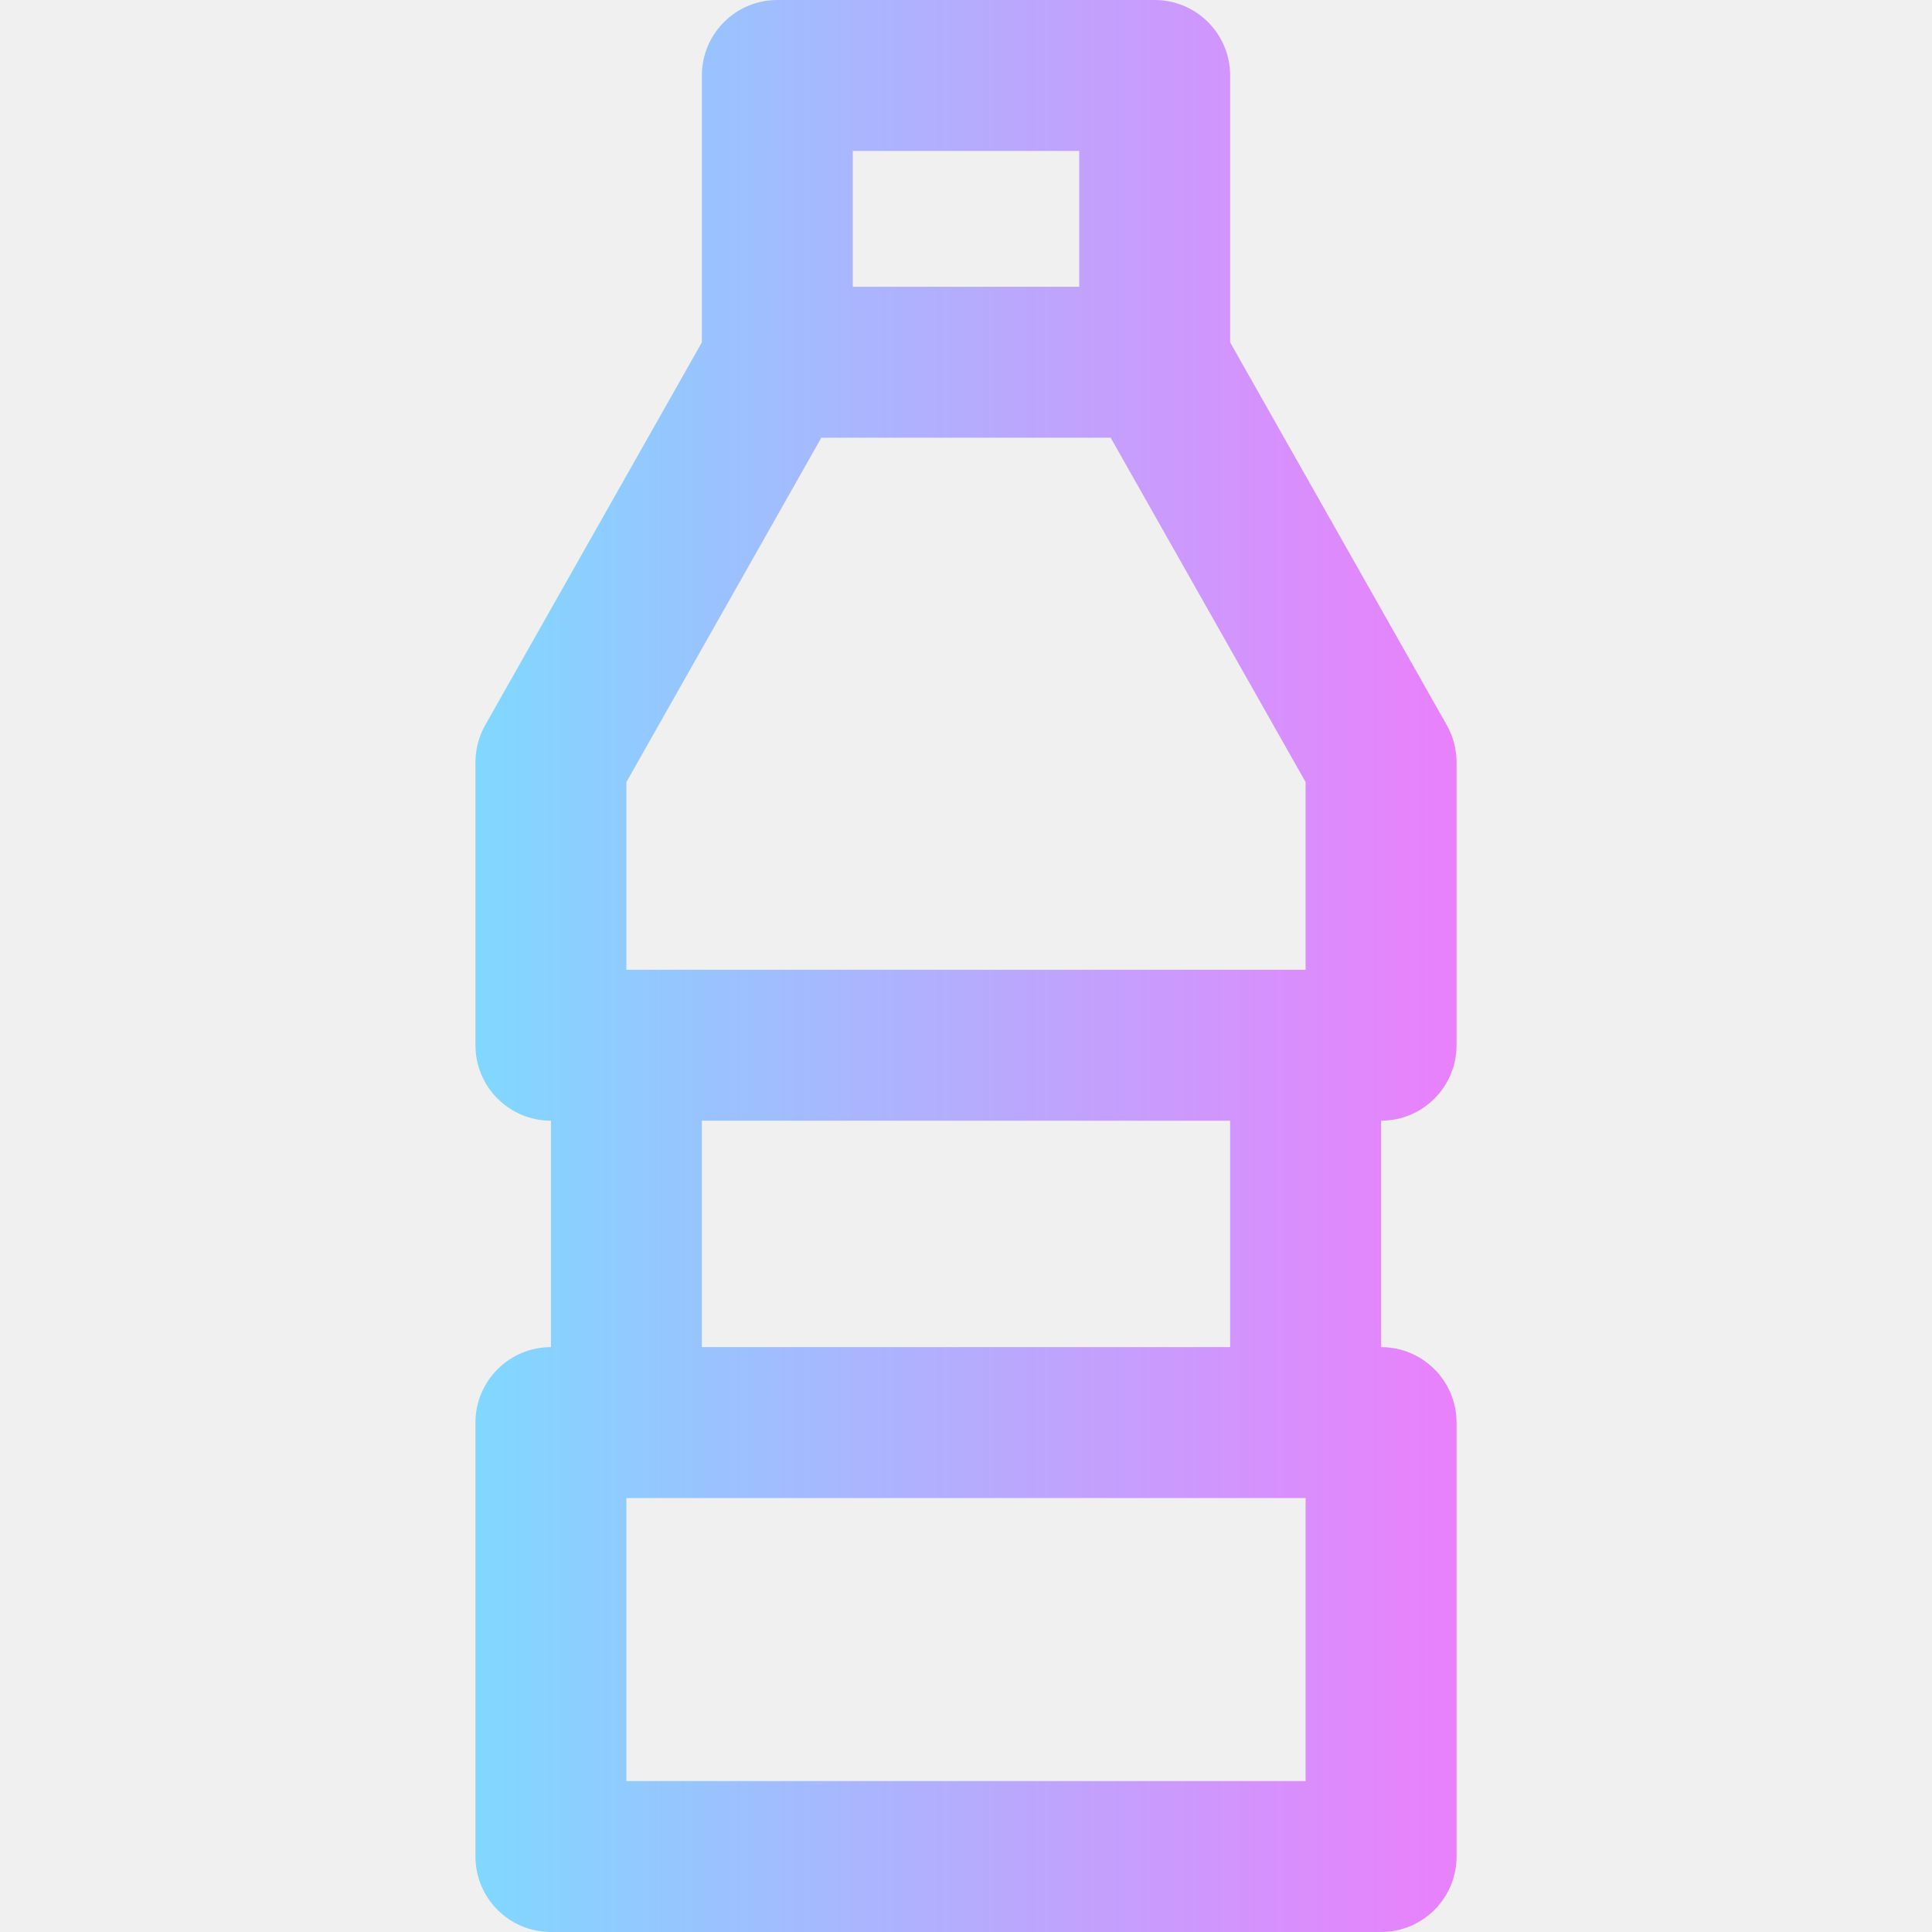
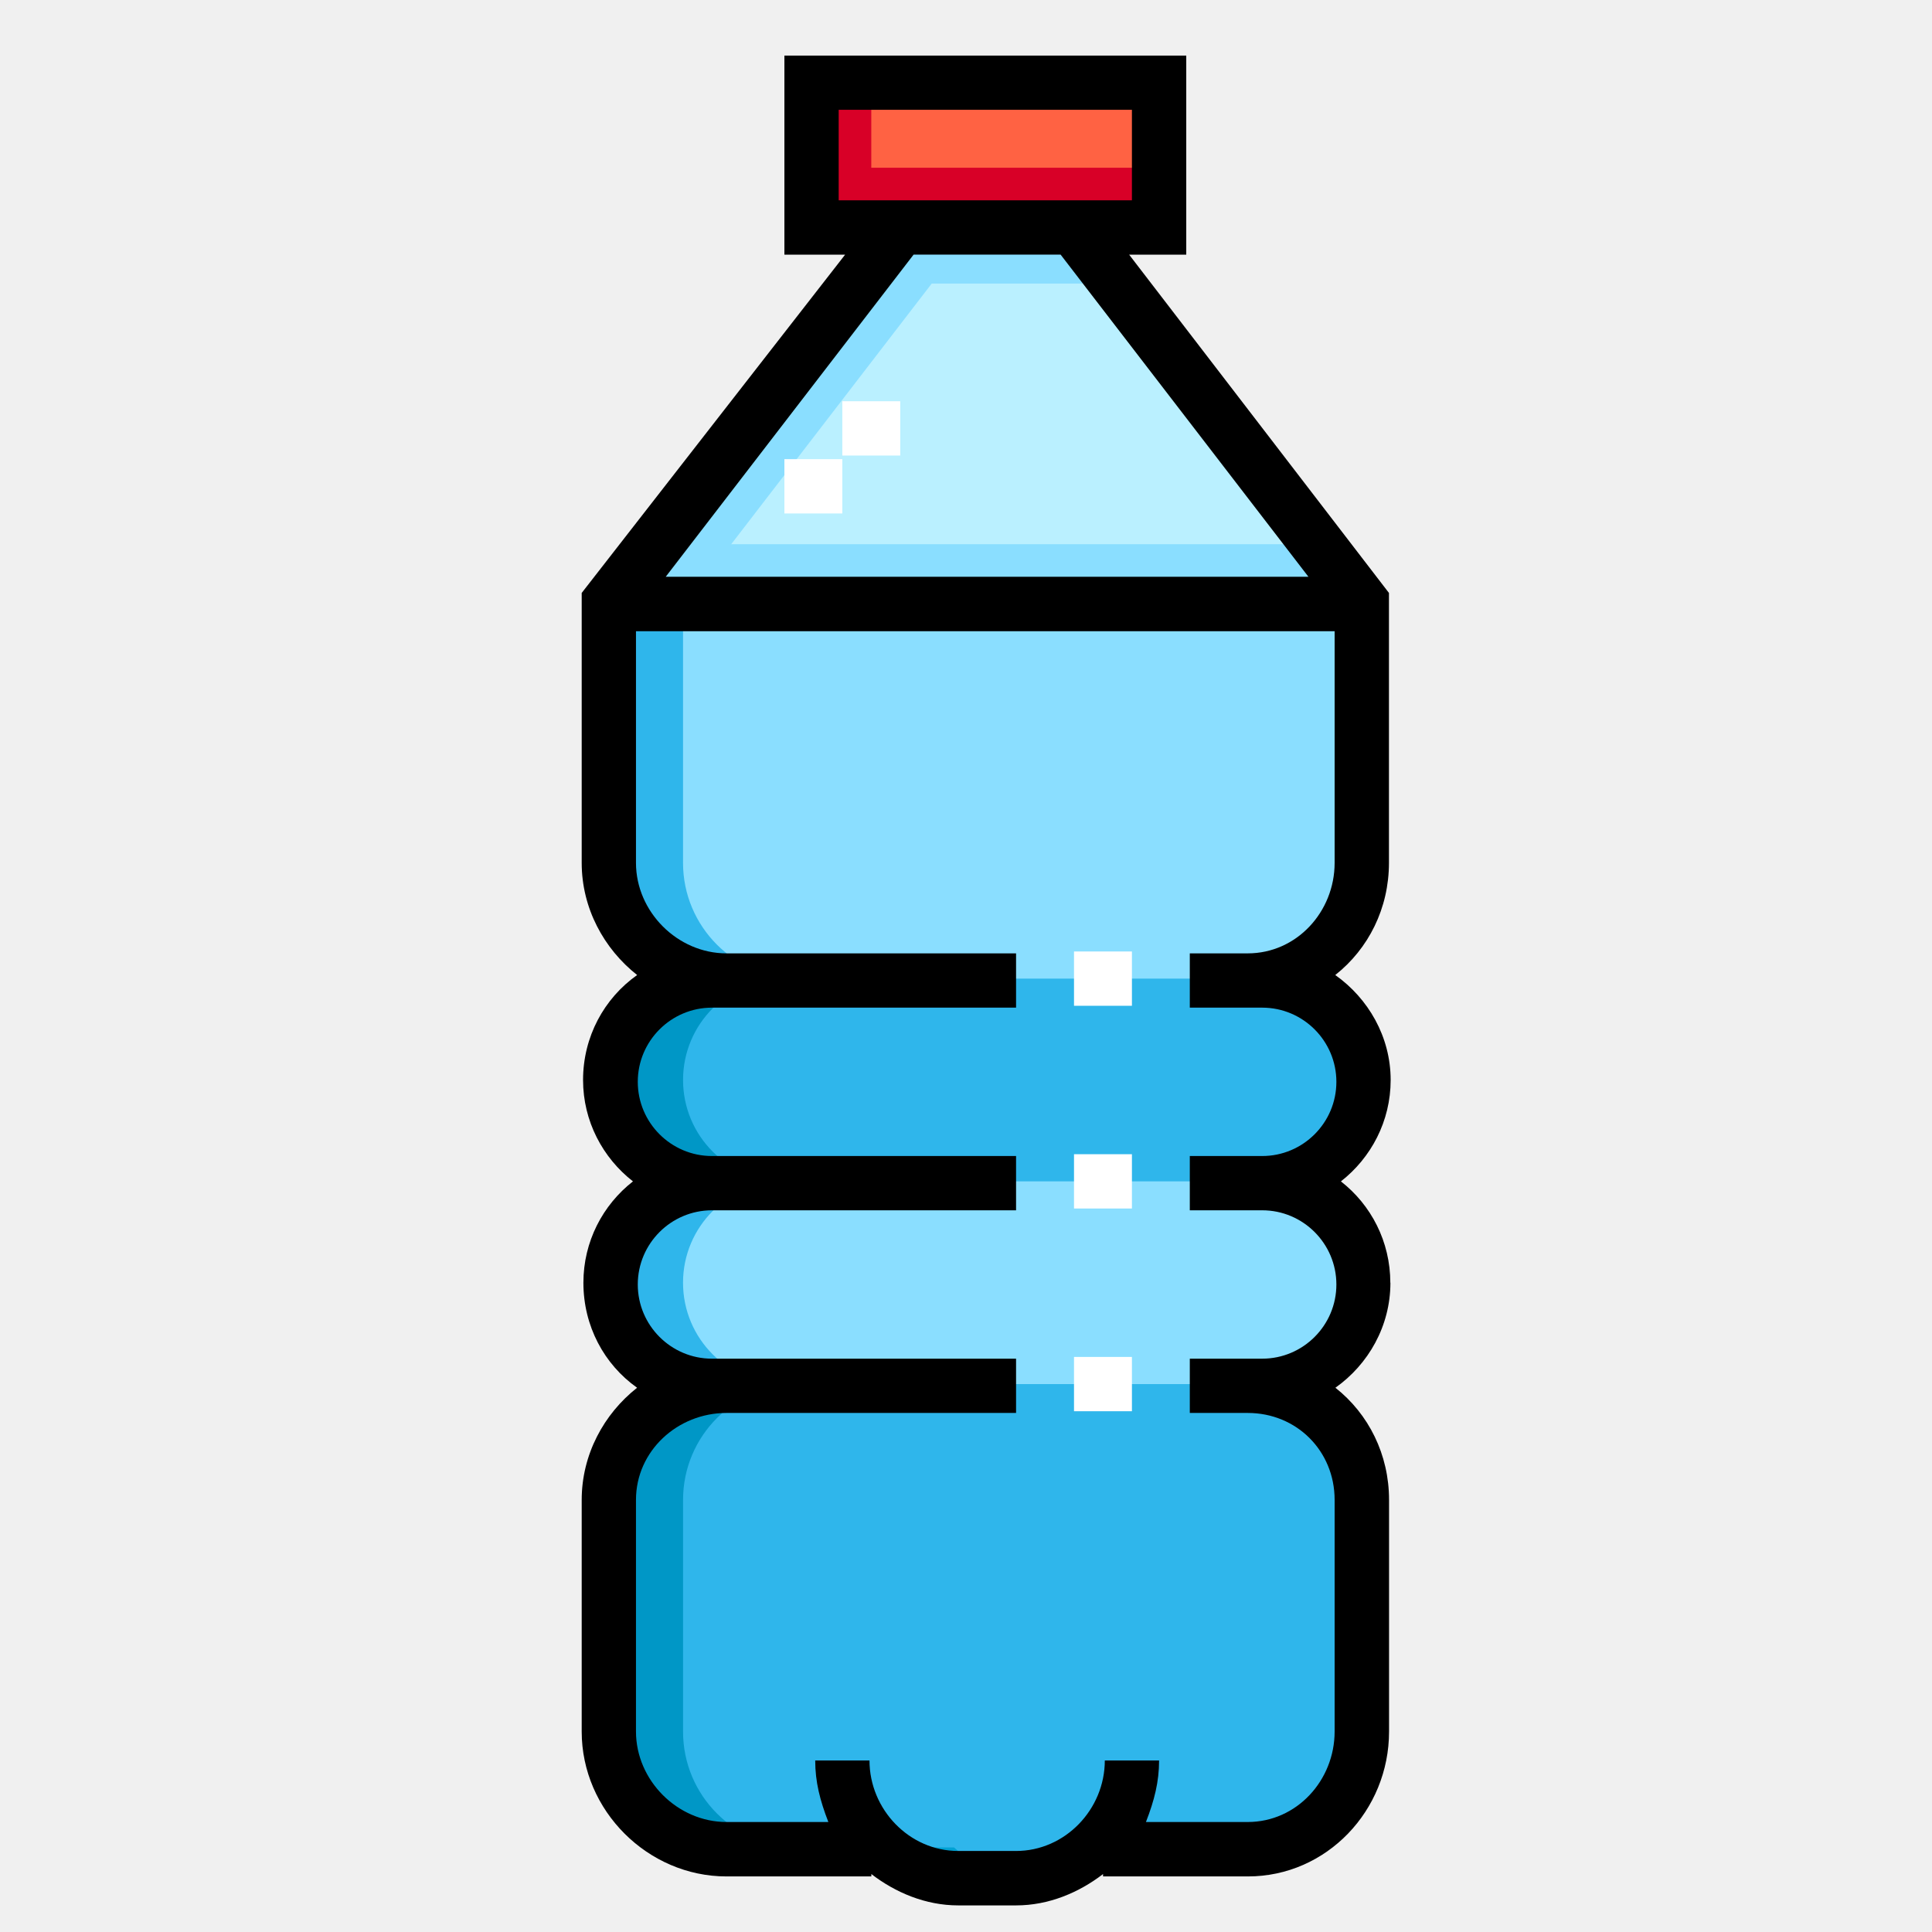
- <svg xmlns="http://www.w3.org/2000/svg" version="1.1" id="Capa_1" x="0px" y="0px" viewBox="0 0 512 512" style="enable-background:new 0 0 512 512;" xml:space="preserve">
-   <linearGradient id="SVGID_1_" gradientUnits="userSpaceOnUse" x1="126" y1="258" x2="386" y2="258" gradientTransform="matrix(1 0 0 -1 0 514)">
-     <stop offset="0" style="stop-color:#80D8FF" />
-     <stop offset="1" style="stop-color:#EA80FC" />
-   </linearGradient>
-   <path style="fill:url(#SVGID_1_);" d="M386,277v-75c0-3.453-0.894-6.847-2.595-9.852L326,90.732V20c0-11.046-8.954-20-20-20H206  c-11.046,0-20,8.954-20,20v70.732l-57.405,101.416C126.894,195.153,126,198.547,126,202v75c0,11.046,8.954,20,20,20v60  c-11.046,0-20,8.954-20,20v115c0,11.046,8.954,20,20,20h220c11.046,0,20-8.954,20-20V377c0-11.046-8.954-20-20-20v-60  C377.046,297,386,288.046,386,277z M226,40h60v36h-60V40z M166,207.268L217.661,116h76.678L346,207.268V257H166V207.268z M186,297  h140v60H186V297z M346,472H166v-75h180V472z" />
-   <g>
- </g>
-   <g>
- </g>
-   <g>
- </g>
-   <g>
- </g>
-   <g>
- </g>
-   <g>
- </g>
-   <g>
- </g>
-   <g>
- </g>
-   <g>
- </g>
-   <g>
- </g>
-   <g>
- </g>
-   <g>
- </g>
-   <g>
- </g>
-   <g>
- </g>
-   <g>
- </g>
+ <svg xmlns="http://www.w3.org/2000/svg" width="150" height="150" viewBox="0 0 39.687 39.688" version="1.1" id="svg8">
+   <defs id="defs2" />
+   <g id="layer1" transform="translate(0,-257.3125)">
+     <polygon transform="matrix(0.07421982,0,0,0.07421982,1.257145,258.4529)" style="fill:#baf0ff" points="280.313,47.092 360.47,151.296 152.063,151.296 232.219,47.092 " id="polygon5468" />
+     <g transform="matrix(0.07421982,0,0,0.07421982,1.257145,258.4529)" id="g5478">
+       <polygon style="fill:#8adeff" points="173.104,151.296 253.26,47.092 232.219,47.092 152.063,151.296 " id="polygon5470" />
+       <polygon style="fill:#8adeff" points="280.313,47.092 292.645,63.124 219.887,63.123 232.219,47.092 " id="polygon5472" />
+       <polygon style="fill:#8adeff" points="164.397,135.264 348.135,135.264 360.47,151.296 152.063,151.296 " id="polygon5474" />
+       <path style="fill:#8adeff" d="M 360.47,223.436 V 151.295 H 152.062 v 72.141 c 0,17.708 14.355,32.063 32.063,32.063 h -4.008 c -15.494,0 -28.055,12.561 -28.055,28.055 v 0 c 0,15.494 12.561,28.055 28.055,28.055 -15.494,0 -28.055,12.561 -28.055,28.055 v 0 c 0,15.494 12.561,28.055 28.055,28.055 h 4.008 c -17.708,0 -32.063,14.355 -32.063,32.063 v 64.125 c 0,17.708 14.355,32.063 32.063,32.063 h 42.929 c 5.651,4.985 13.068,8.016 21.196,8.016 h 16.031 c 8.128,0 15.544,-3.031 21.196,-8.016 h 42.929 c 17.708,0 32.063,-14.355 32.063,-32.063 v -64.125 c 0,-17.708 -14.355,-32.063 -32.063,-32.063 h 4.008 c 15.494,0 28.055,-12.561 28.055,-28.055 v 0 c 0,-15.494 -12.561,-28.055 -28.055,-28.055 15.494,0 28.055,-12.561 28.055,-28.055 v 0 c 0,-15.494 -12.561,-28.055 -28.055,-28.055 h -4.008 c 17.709,0 32.064,-14.355 32.064,-32.063 z" id="path5476" />
+     </g>
+     <g transform="matrix(0.07421982,0,0,0.07421982,1.257145,258.4529)" id="g5488">
+       <path style="fill:#2fb6eb" d="m 172.102,463.906 v -64.125 c 0,-17.708 14.355,-32.063 32.063,-32.063 h -4.008 c -15.494,0 -28.055,-12.561 -28.055,-28.055 0,-15.494 12.561,-28.055 28.055,-28.055 -15.494,0 -28.055,-12.561 -28.055,-28.055 0,-15.494 12.561,-28.055 28.055,-28.055 h 4.008 c -17.708,0 -32.063,-14.355 -32.063,-32.063 v -72.141 h -20.039 v 72.141 c 0,17.708 14.355,32.063 32.063,32.063 h -4.008 c -15.494,0 -28.055,12.561 -28.055,28.055 0,15.494 12.561,28.055 28.055,28.055 -15.494,0 -28.055,12.561 -28.055,28.055 0,15.494 12.561,28.055 28.055,28.055 h 4.008 c -17.708,0 -32.063,14.355 -32.063,32.063 v 64.125 c 0,17.708 14.355,32.063 32.063,32.063 h 20.039 c -17.709,0 -32.063,-14.355 -32.063,-32.063 z" id="path5480" />
+       <path style="fill:#2fb6eb" d="m 247.093,495.969 h -20.039 c 5.651,4.985 13.068,8.016 21.196,8.016 h 16.031 c 0.673,0 1.341,-0.028 2.004,-0.069 -7.34,-0.455 -14.009,-3.375 -19.192,-7.947 z" id="path5482" />
+       <path style="fill:#2fb6eb" d="M 328.407,367.718 H 184.125 c -17.708,0 -32.063,14.355 -32.063,32.063 v 64.125 c 0,17.708 14.355,32.063 32.063,32.063 h 42.929 c 5.651,4.985 13.068,8.016 21.196,8.016 h 16.031 c 8.128,0 15.544,-3.031 21.196,-8.016 h 42.929 c 17.708,0 32.063,-14.355 32.063,-32.063 v -64.125 c 0.001,-17.708 -14.354,-32.063 -32.062,-32.063 z" id="path5484" />
+       <path style="fill:#2fb6eb" d="M 332.415,311.609 H 180.117 c -15.494,0 -28.055,-12.561 -28.055,-28.055 v 0 c 0,-15.494 12.561,-28.055 28.055,-28.055 h 152.297 c 15.494,0 28.055,12.561 28.055,28.055 v 0 c 0.001,15.494 -12.56,28.055 -28.054,28.055 z" id="path5486" />
+     </g>
+     <path style="fill:#0097c6;stroke-width:0.074" d="m 14.031,292.884 v -4.759 c 0,-1.314 1.065,-2.38 2.38,-2.38 h -1.487 c -1.314,0 -2.38,1.065 -2.38,2.38 v 4.759 c 0,1.314 1.065,2.38 2.38,2.38 h 1.487 c -1.314,0 -2.38,-1.065 -2.38,-2.38 z" id="path5490" />
+     <path style="fill:#00a1d3;stroke-width:0.074" d="m 19.596,295.264 h -1.487 c 0.419,0.37 0.97,0.595 1.573,0.595 h 1.19 c 0.05,0 0.1,-0.003 0.149,-0.005 -0.545,-0.034 -1.04,-0.25 -1.424,-0.59 z" id="path5492" />
+     <path style="fill:#0097c6;stroke-width:0.074" d="m 14.031,279.498 c 0,-1.15 0.932,-2.082 2.082,-2.082 h -1.487 c -1.15,0 -2.082,0.932 -2.082,2.082 0,1.15 0.932,2.082 2.082,2.082 h 1.487 c -1.15,0 -2.082,-0.932 -2.082,-2.082 z" id="path5494" />
+     <rect x="16.708" y="258.973" style="fill:#ff6243;stroke-width:0.074" width="7.139" height="2.975" id="rect5496" />
+     <g transform="matrix(0.07421982,0,0,0.07421982,1.257145,258.4529)" id="g5502">
+       <rect x="208.176" y="7.014" style="fill:#d80027" width="16.031" height="40.078" id="rect5498" />
+       <rect x="208.176" y="31.061" style="fill:#d80027" width="96.188" height="16.031" id="rect5500" />
+     </g>
+     <path d="m 28.56,283.663 c 0,-0.845 -0.395,-1.599 -1.015,-2.082 0.62,-0.484 1.022,-1.237 1.022,-2.082 0,-0.89 -0.461,-1.678 -1.138,-2.157 0.682,-0.538 1.103,-1.371 1.103,-2.305 v -5.544 l -5.337,-6.949 h 1.173 v -4.09 h -8.255 v 4.09 h 1.247 l -5.411,6.949 v 5.544 c 0,0.934 0.457,1.767 1.139,2.305 -0.677,0.478 -1.111,1.266 -1.111,2.157 0,0.845 0.405,1.599 1.025,2.082 -0.62,0.484 -1.018,1.237 -1.018,2.082 0,0.89 0.426,1.678 1.103,2.157 -0.682,0.538 -1.138,1.371 -1.138,2.305 v 4.759 c 0,1.62 1.355,2.975 2.975,2.975 h 2.975 v -0.049 c 0.495,0.38 1.114,0.644 1.785,0.644 h 1.19 c 0.671,0 1.29,-0.264 1.785,-0.644 v 0.049 h 2.975 c 1.62,0 2.9,-1.355 2.9,-2.975 v -4.759 c 0,-0.934 -0.42,-1.767 -1.102,-2.305 0.677,-0.479 1.13,-1.267 1.13,-2.157 z M 17.228,261.427 v -1.859 h 6.024 v 1.859 z m 1.539,1.116 h 3.02 l 5.091,6.618 h -13.203 m 12.253,13.014 c 0.841,0 1.524,0.684 1.524,1.524 0,0.841 -0.684,1.524 -1.524,1.524 h -1.487 v 1.115 h 1.19 c 1.005,0 1.785,0.78 1.785,1.785 v 4.759 c 0,1.005 -0.78,1.859 -1.785,1.859 H 23.54 c 0.173,-0.446 0.27,-0.826 0.27,-1.264 h -1.115 c 0,1.005 -0.817,1.859 -1.822,1.859 h -1.19 c -1.005,0 -1.822,-0.854 -1.822,-1.859 h -1.115 c 0,0.438 0.097,0.818 0.27,1.264 H 14.923 c -1.005,0 -1.859,-0.854 -1.859,-1.859 v -4.759 c 0,-1.005 0.854,-1.785 1.859,-1.785 h 5.949 v -1.115 h -6.247 c -0.841,0 -1.524,-0.684 -1.524,-1.524 0,-0.841 0.684,-1.524 1.524,-1.524 h 6.247 v -1.115 h -6.247 c -0.841,0 -1.524,-0.684 -1.524,-1.524 0,-0.841 0.684,-1.524 1.524,-1.524 h 6.247 v -1.115 H 14.923 c -1.005,0 -1.859,-0.854 -1.859,-1.859 v -4.759 h 14.352 v 4.759 c 0,1.005 -0.78,1.859 -1.785,1.859 h -1.19 v 1.115 h 1.487 c 0.841,0 1.524,0.684 1.524,1.524 0,0.841 -0.684,1.524 -1.524,1.524 h -1.487 v 1.115 z" id="path5504" style="stroke-width:0.074" />
+     <g transform="matrix(0.07421982,0,0,0.07421982,1.257145,258.4529)" id="g5516">
+       <rect x="200.16" y="111.718" style="fill:#ffffff" width="16.031" height="15.029" id="rect5506" />
+       <rect x="216.192" y="95.687" style="fill:#ffffff" width="16.031" height="15.029" id="rect5508" />
+       <rect x="280.317" y="304.094" style="fill:#ffffff" width="16.031" height="15.029" id="rect5510" />
+       <rect x="280.317" y="247.984" style="fill:#ffffff" width="16.031" height="15.029" id="rect5512" />
+       <rect x="280.317" y="360.204" style="fill:#ffffff" width="16.031" height="15.029" id="rect5514" />
+     </g>
+   </g>
</svg>
